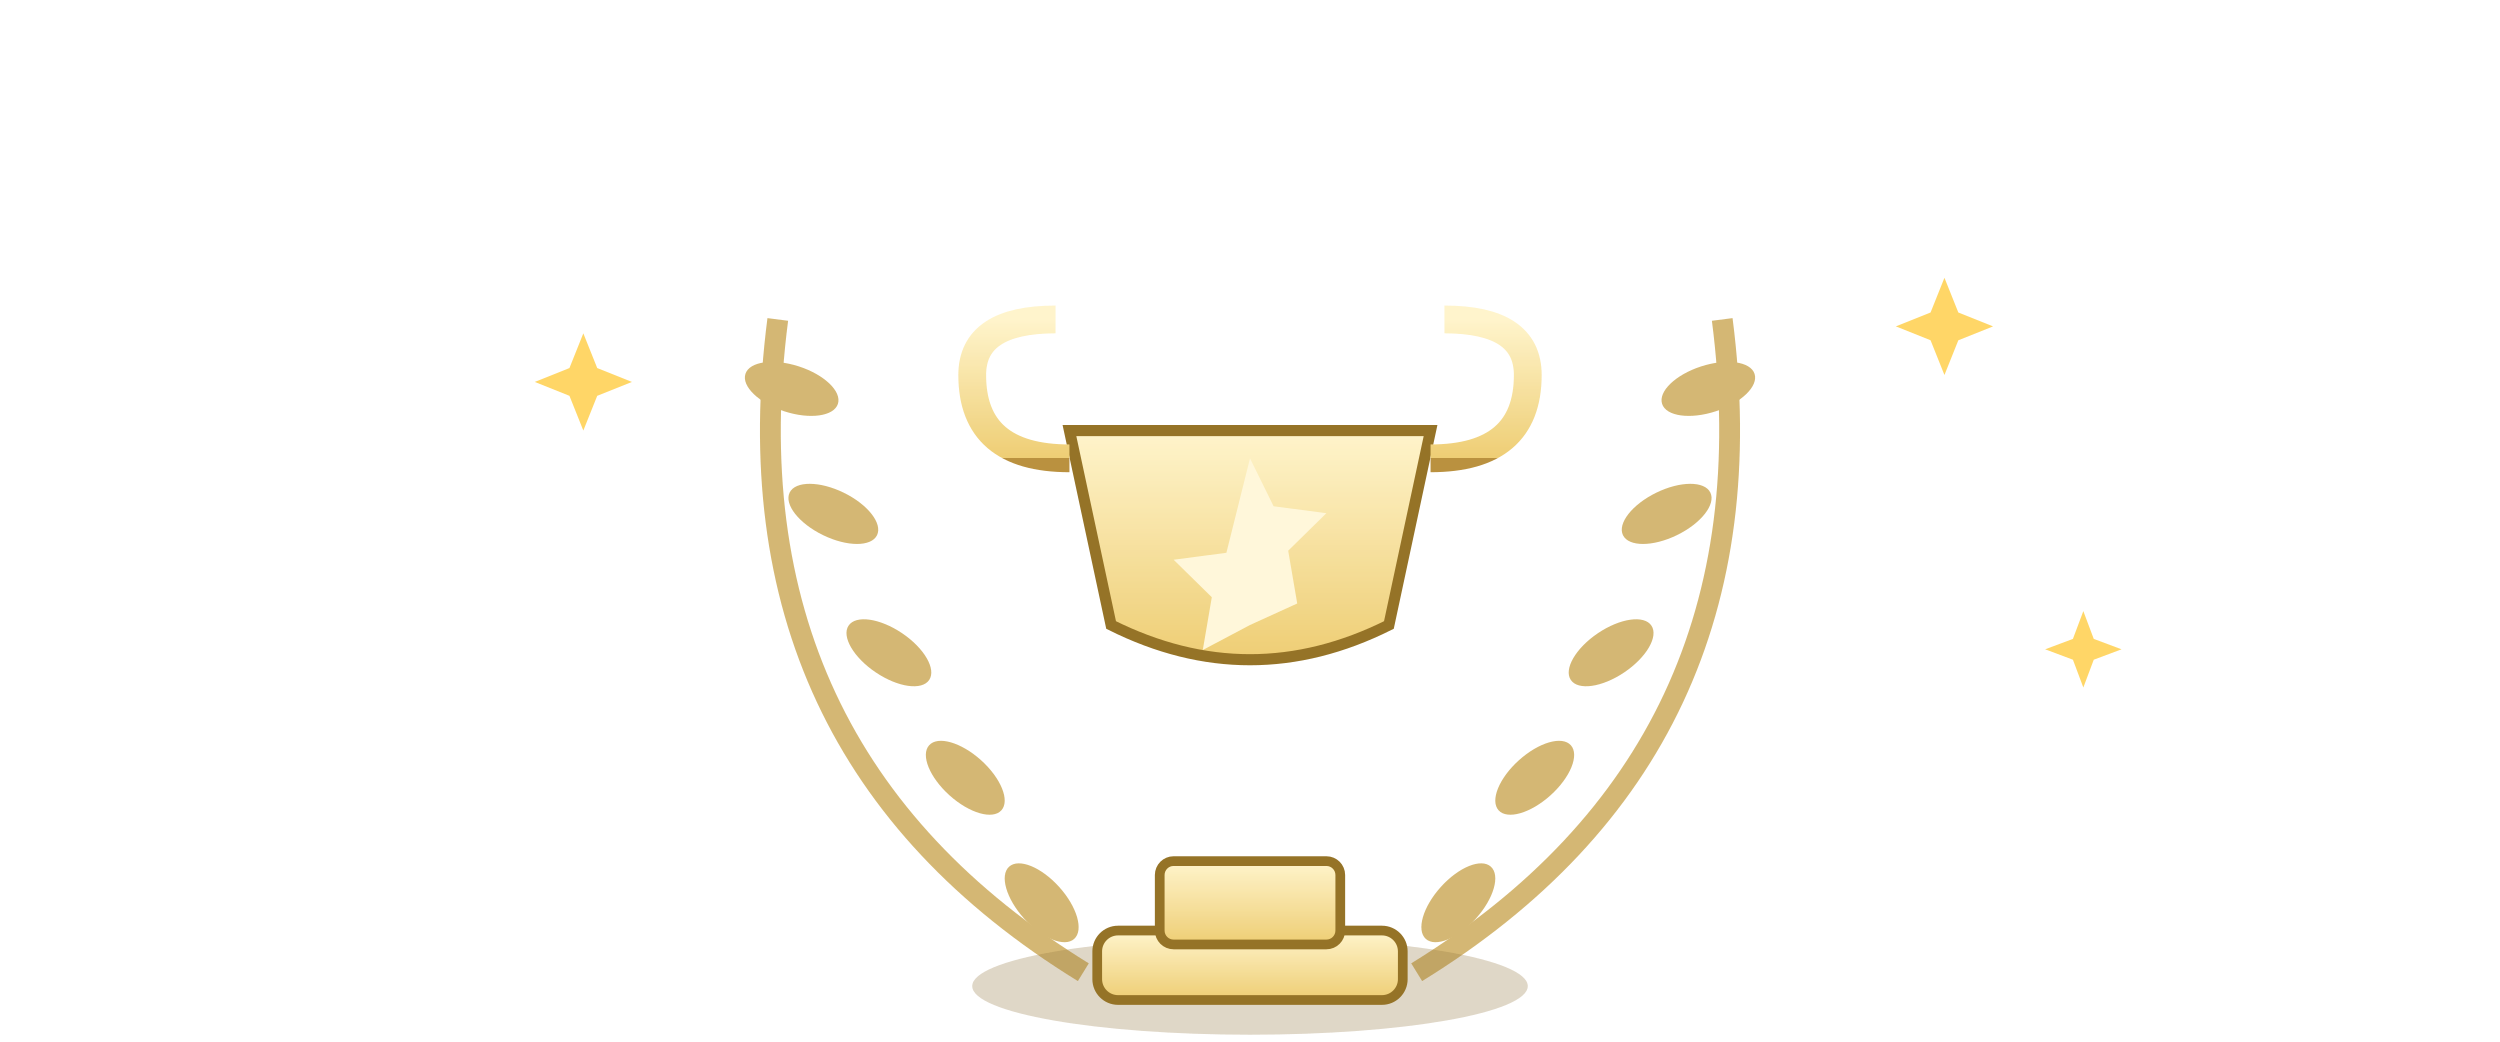
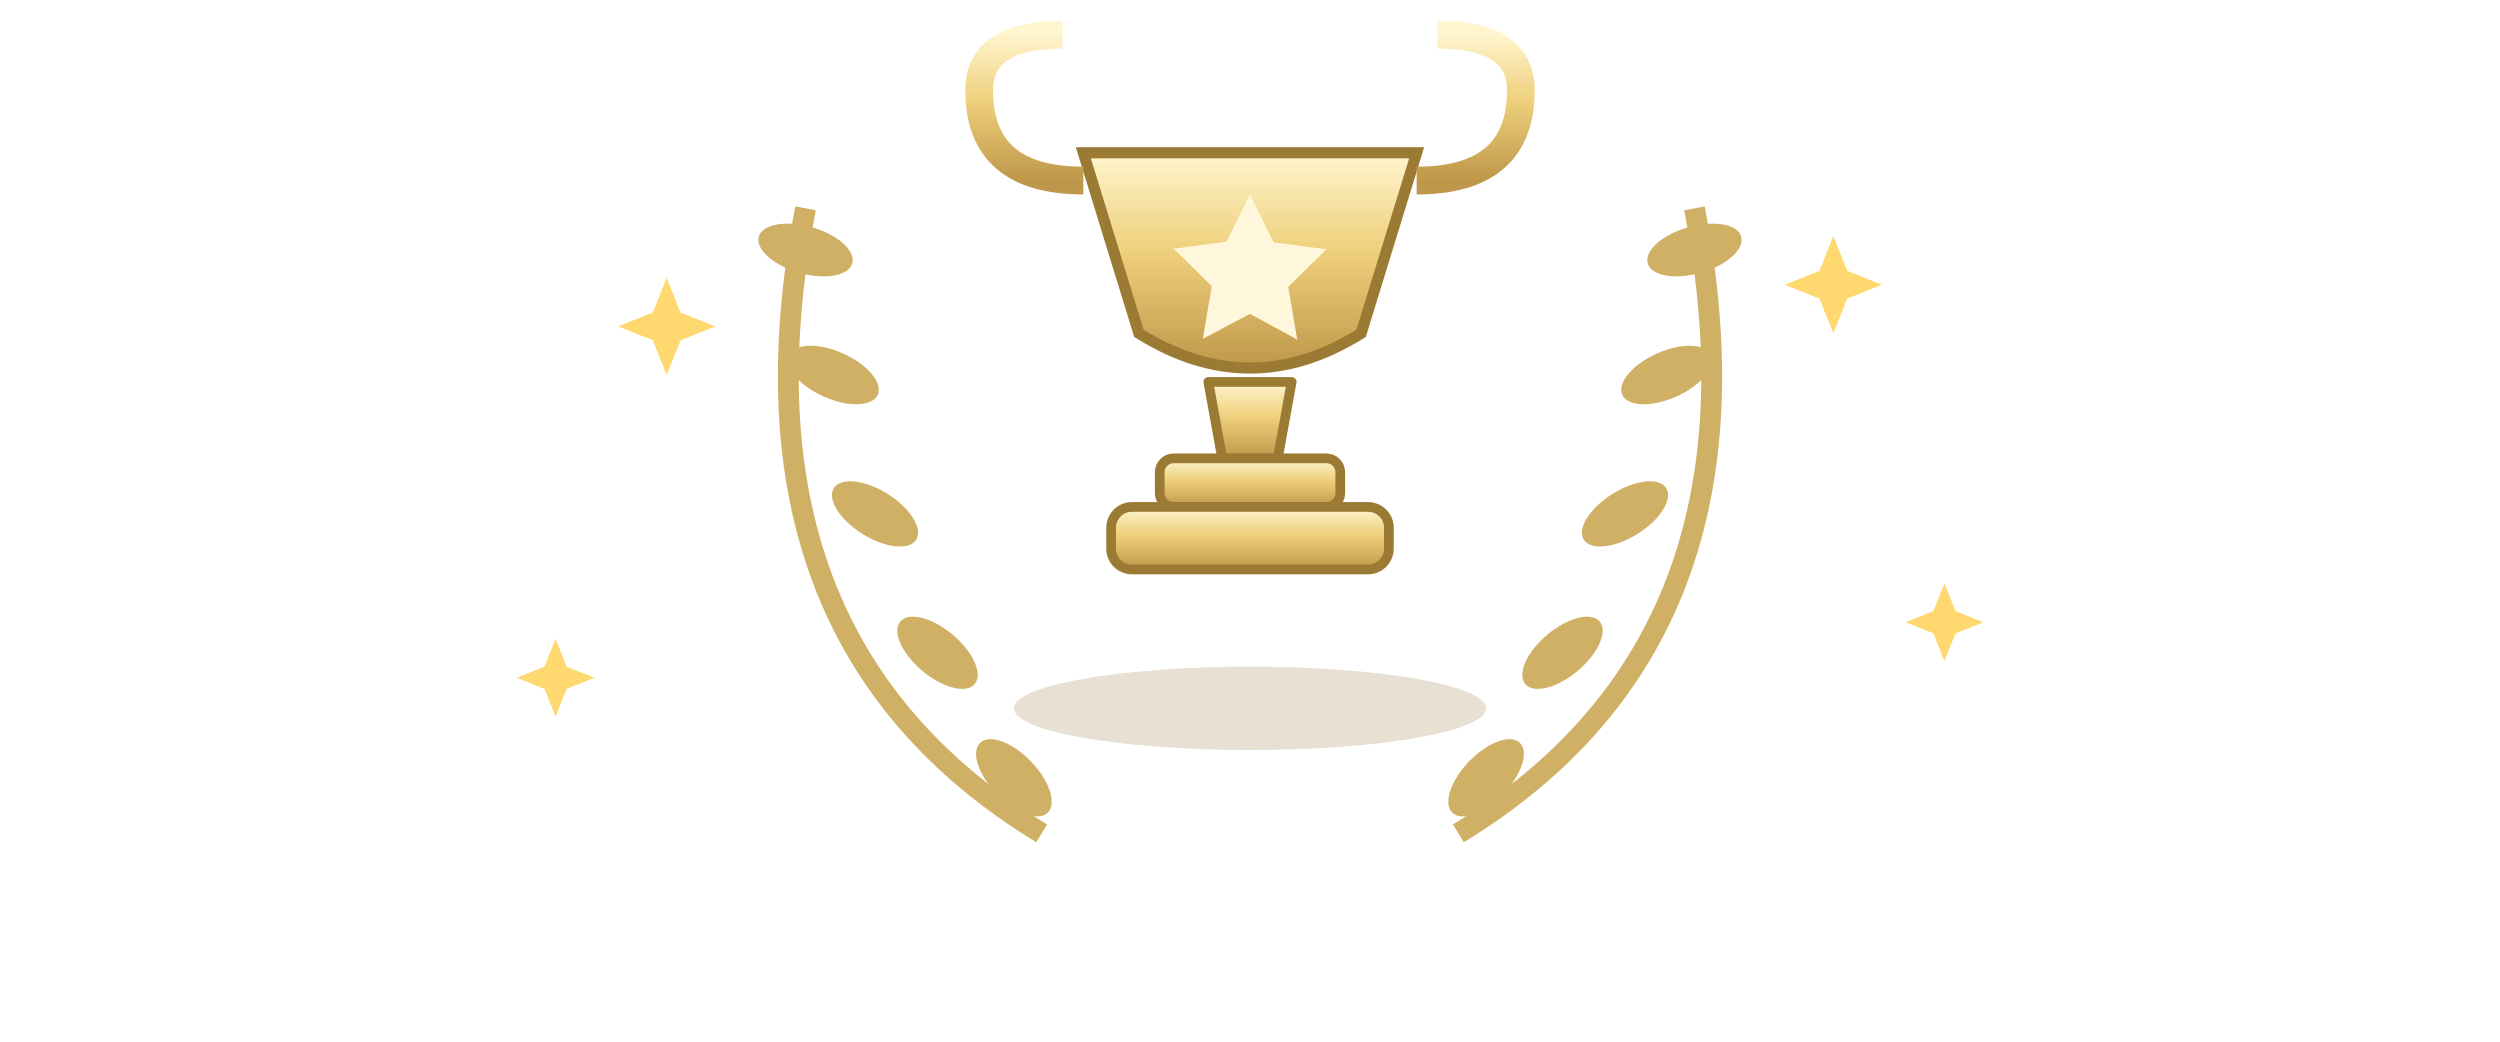
<svg xmlns="http://www.w3.org/2000/svg" viewBox="0 0 360 150">
  <defs>
    <linearGradient id="gold" x1="0" y1="0" x2="0" y2="1">
      <stop offset="0" stop-color="#fff3c6" />
-       <stop offset="45" stop-color="#ecc865" />
+       <stop offset="0.45" stop-color="#ecc865" />
      <stop offset="1" stop-color="#b3852a" />
    </linearGradient>
  </defs>
-   <g opacity="0.9">
-     <g fill="#c8a24a" opacity="0.85">
+   <g opacity="0.85">
+     <g fill="#c8a24a">
      <g fill="none" stroke="#c8a24a" stroke-width="3">
-         <path d="M156 140 Q104 108 112 46" />
-         <path d="M204 140 Q256 108 248 46" />
+         <path d="M150 120 Q104 92 116 30" />
+         <path d="M210 120 Q256 92 244 30" />
      </g>
-       <g transform="translate(0 0)">
-         <ellipse cx="150" cy="130" rx="7" ry="3.4" transform="rotate(48 150 130)" />
-         <ellipse cx="139" cy="112" rx="7" ry="3.4" transform="rotate(42 139 112)" />
-         <ellipse cx="128" cy="94" rx="7" ry="3.4" transform="rotate(34 128 94)" />
-         <ellipse cx="120" cy="74" rx="7" ry="3.4" transform="rotate(26 120 74)" />
-         <ellipse cx="114" cy="56" rx="7" ry="3.4" transform="rotate(18 114 56)" />
-         <ellipse cx="210" cy="130" rx="7" ry="3.4" transform="rotate(-48 210 130)" />
-         <ellipse cx="221" cy="112" rx="7" ry="3.4" transform="rotate(-42 221 112)" />
-         <ellipse cx="232" cy="94" rx="7" ry="3.4" transform="rotate(-34 232 94)" />
-         <ellipse cx="240" cy="74" rx="7" ry="3.4" transform="rotate(-26 240 74)" />
-         <ellipse cx="246" cy="56" rx="7" ry="3.4" transform="rotate(-18 246 56)" />
-       </g>
+       <ellipse cx="146" cy="112" rx="7" ry="3.4" transform="rotate(46 146 112)" />
+       <ellipse cx="135" cy="94" rx="7" ry="3.4" transform="rotate(40 135 94)" />
+       <ellipse cx="126" cy="74" rx="7" ry="3.4" transform="rotate(32 126 74)" />
+       <ellipse cx="120" cy="54" rx="7" ry="3.4" transform="rotate(24 120 54)" />
+       <ellipse cx="116" cy="36" rx="7" ry="3.4" transform="rotate(16 116 36)" />
+       <ellipse cx="214" cy="112" rx="7" ry="3.4" transform="rotate(-46 214 112)" />
+       <ellipse cx="225" cy="94" rx="7" ry="3.4" transform="rotate(-40 225 94)" />
+       <ellipse cx="234" cy="74" rx="7" ry="3.4" transform="rotate(-32 234 74)" />
+       <ellipse cx="240" cy="54" rx="7" ry="3.4" transform="rotate(-24 240 54)" />
+       <ellipse cx="244" cy="36" rx="7" ry="3.4" transform="rotate(-16 244 36)" />
    </g>
-     <g transform="translate(180 96)">
-       <ellipse cx="0" cy="46" rx="40" ry="7" fill="#8a6a2f" opacity="0.3" />
-       <rect x="-22" y="38" width="44" height="10" rx="3" fill="url(#gold)" stroke="#8a6410" stroke-width="1.4" />
-       <rect x="-13" y="28" width="26" height="12" rx="2" fill="url(#gold)" stroke="#8a6410" stroke-width="1.4" />
-       <path d="M-26 -34 H26 L20 -6 Q0 4 -20 -6 Z" fill="url(#gold)" stroke="#8a6410" stroke-width="1.6" />
-       <path d="M-26 -30 q-14 0 -14 -12 q0 -8 12 -8 M26 -30 q14 0 14 -12 q0 -8 -12 -8" fill="none" stroke="url(#gold)" stroke-width="4" />
-       <path d="M0 -30 l3.4 6.9 7.6 1 -5.5 5.4 1.3 7.6 L0 -6 l-6.8 3.6 1.3 -7.6 -5.5 -5.4 7.6 -1 z" fill="#fff6d6" />
+     <g transform="translate(180 50)">
+       <ellipse cx="0" cy="52" rx="34" ry="6" fill="#8a6a2f" opacity="0.25" />
+       <path d="M-24 -28 H24 L16 -2 Q0 8 -16 -2 Z" fill="url(#gold)" stroke="#8a6410" stroke-width="1.6" />
+       <path d="M-24 -24 q-15 0 -15 -13 q0 -8 12 -8" fill="none" stroke="url(#gold)" stroke-width="4" />
+       <path d="M24 -24 q15 0 15 -13 q0 -8 -12 -8" fill="none" stroke="url(#gold)" stroke-width="4" />
+       <path d="M-6 5 H6 L4 16 H-4 Z" fill="url(#gold)" stroke="#8a6410" stroke-width="1.4" stroke-linejoin="round" />
+       <rect x="-13" y="16" width="26" height="7" rx="2" fill="url(#gold)" stroke="#8a6410" stroke-width="1.4" />
+       <rect x="-20" y="23" width="40" height="9" rx="3" fill="url(#gold)" stroke="#8a6410" stroke-width="1.4" />
+       <path d="M0 -22 l3.4 6.9 7.6 1 -5.5 5.4 1.3 7.6 L0 -4.8 l-6.8 3.6 1.3 -7.6 -5.5 -5.4 7.6 -1 z" fill="#fff6d6" />
    </g>
    <g fill="#ffd257">
-       <path d="M84 48 l2 5 5 2 -5 2 -2 5 -2 -5 -5 -2 5 -2 z" />
-       <path d="M280 40 l2 5 5 2 -5 2 -2 5 -2 -5 -5 -2 5 -2 z" />
-       <path d="M300 88 l1.5 4 4 1.5 -4 1.5 -1.5 4 -1.5 -4 -4 -1.5 4 -1.5 z" />
+       <path d="M96 40 l2 5 5 2 -5 2 -2 5 -2 -5 -5 -2 5 -2 z" />
+       <path d="M264 34 l2 5 5 2 -5 2 -2 5 -2 -5 -5 -2 5 -2 z" />
+       <path d="M280 84 l1.6 4 4 1.6 -4 1.6 -1.6 4 -1.6 -4 -4 -1.6 4 -1.6 z" />
+       <path d="M80 92 l1.6 4 4 1.6 -4 1.6 -1.6 4 -1.6 -4 -4 -1.6 4 -1.6 z" />
    </g>
  </g>
</svg>
